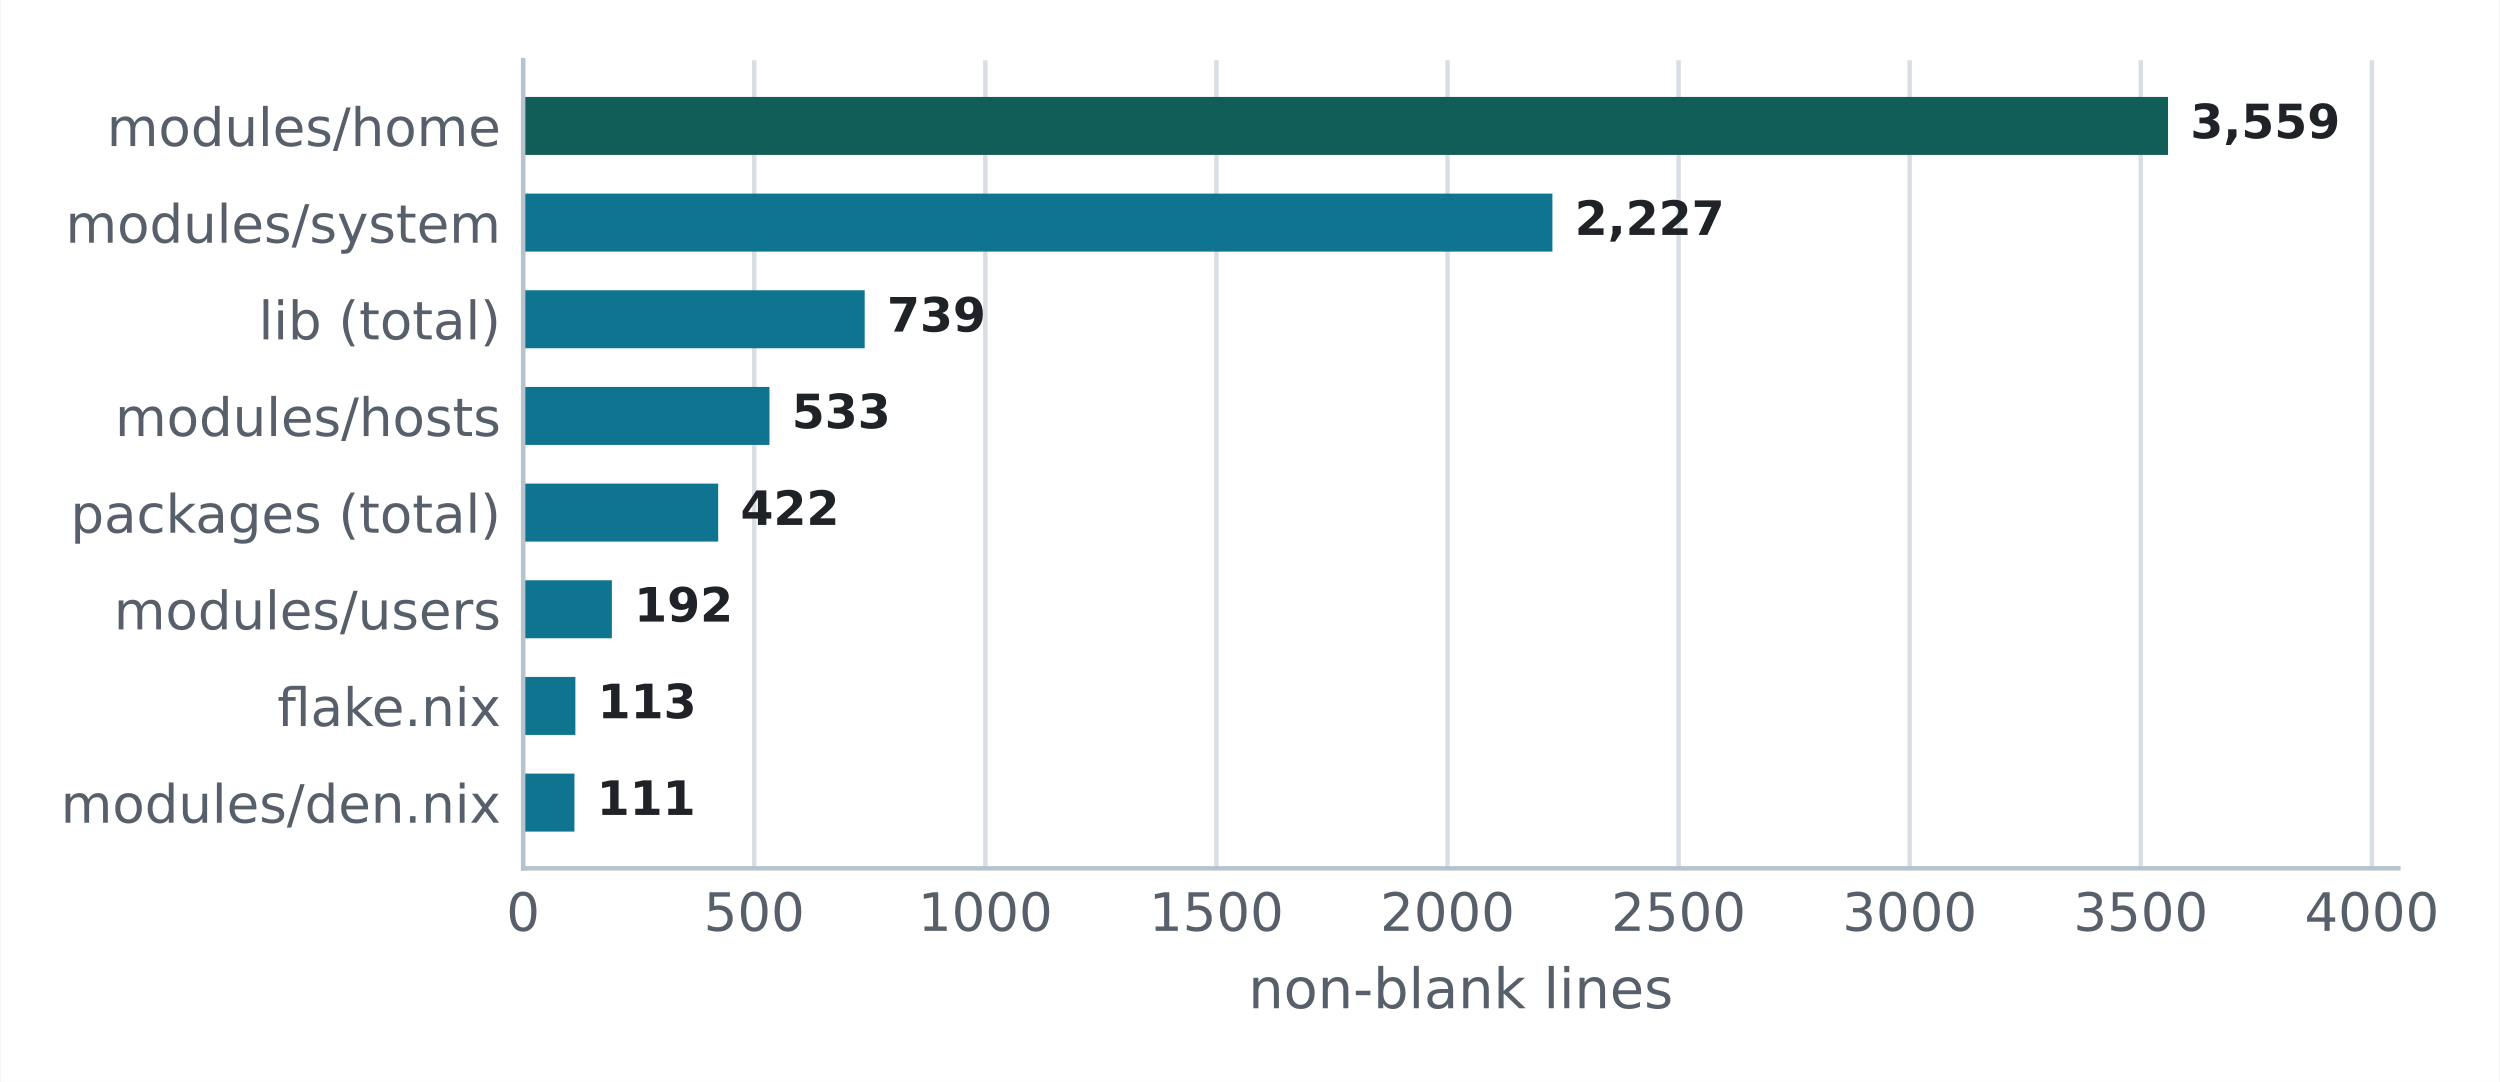
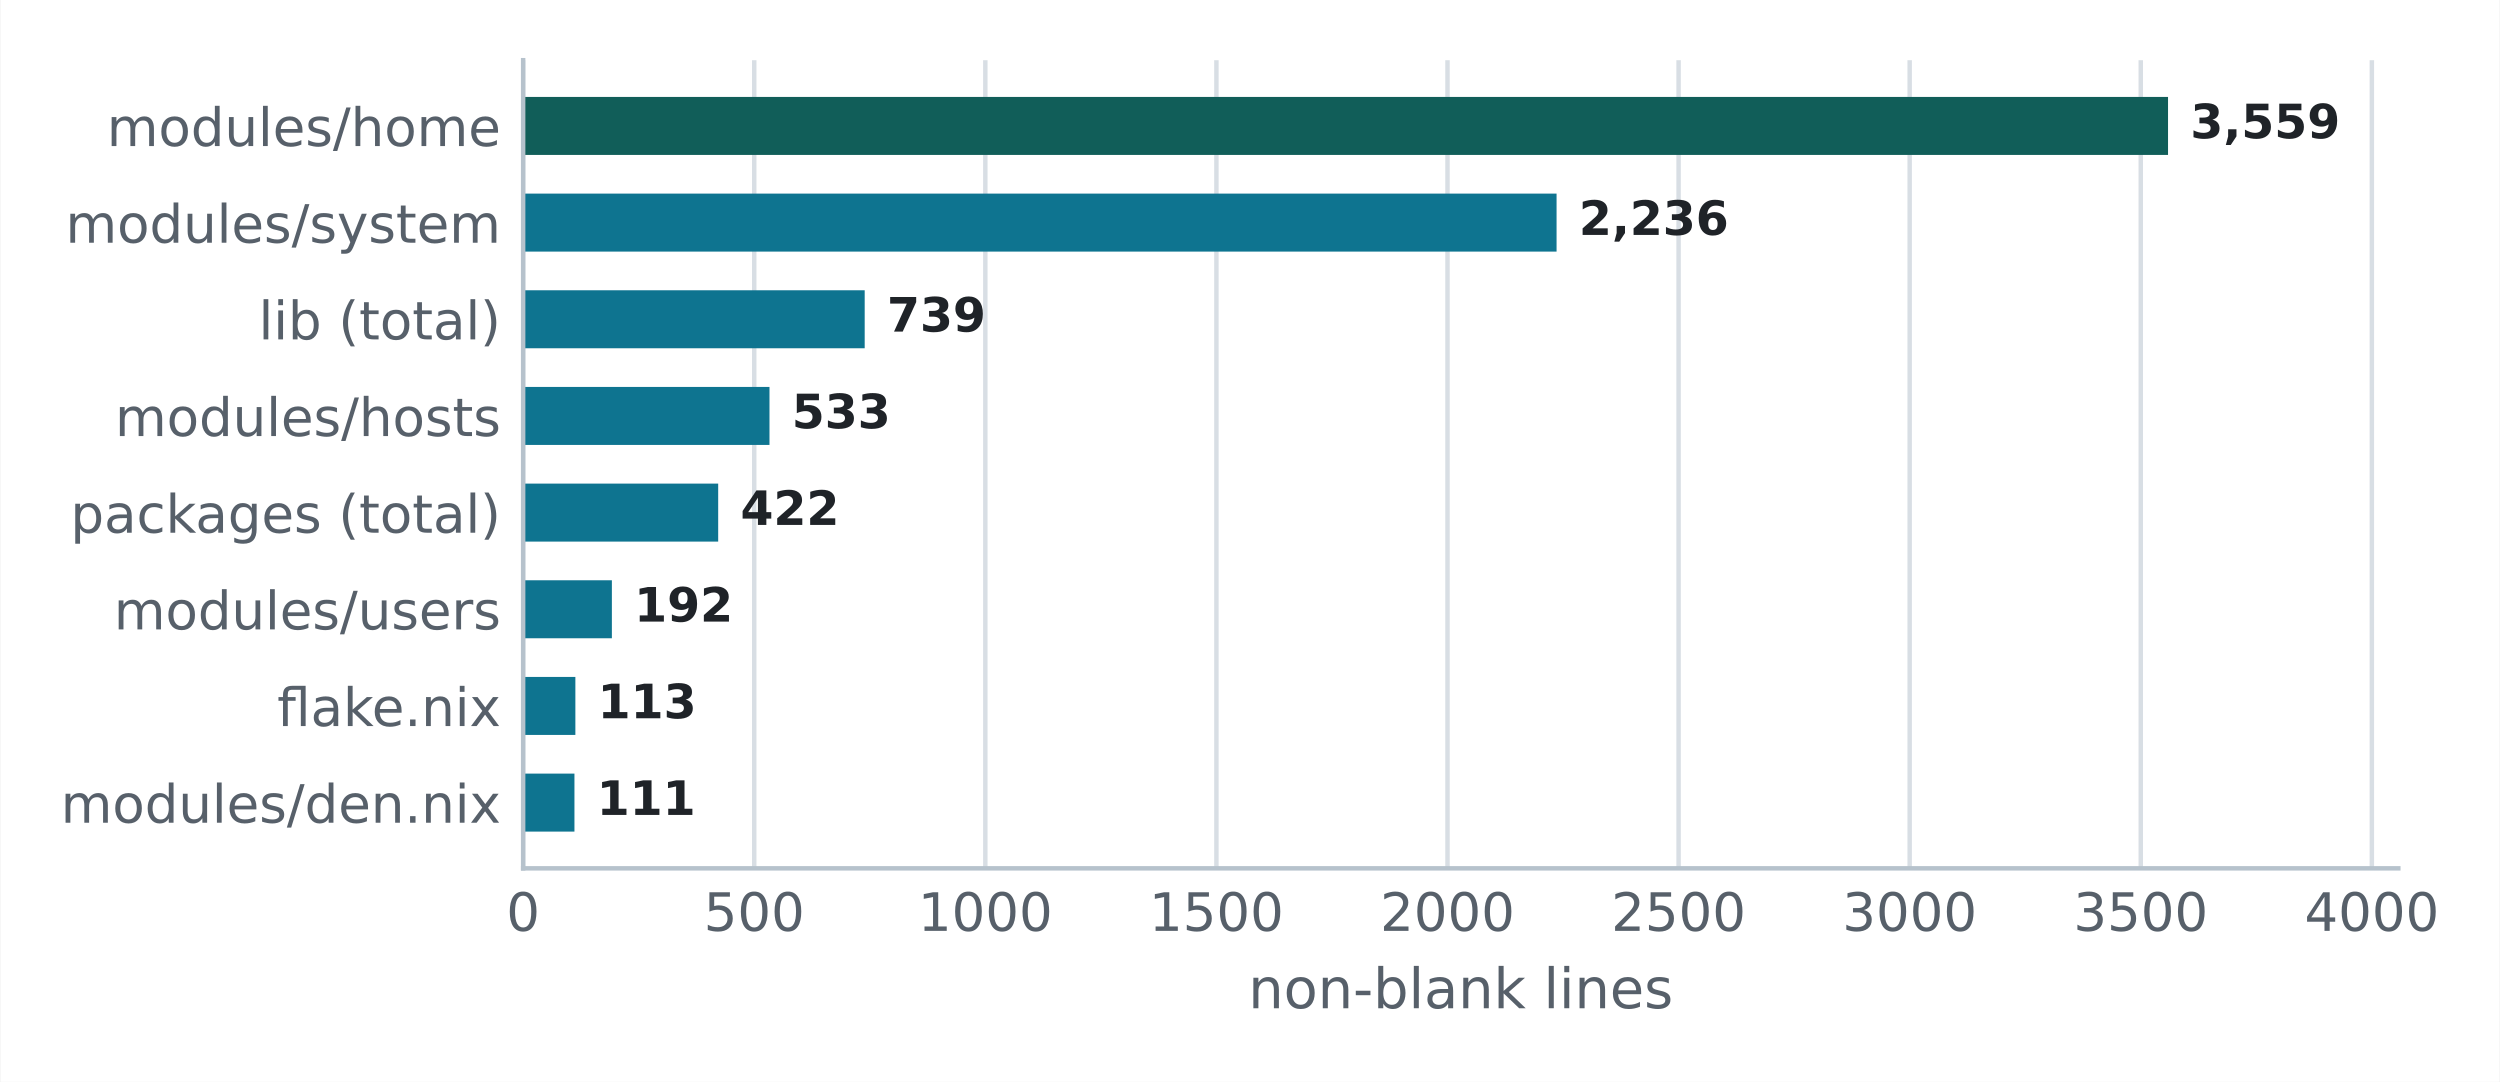
<svg xmlns="http://www.w3.org/2000/svg" xmlns:xlink="http://www.w3.org/1999/xlink" width="996" height="431" viewBox="0 0 448.295 194.078" version="1.1">
  <defs>
    <style type="text/css">*{stroke-linejoin: round; stroke-linecap: butt}</style>
  </defs>
  <g id="figure_1">
    <g id="patch_1">
      <path d="M 0 194.078  L 448.295 194.078  L 448.295 0  L 0 0  z " style="fill: #ffffff" />
    </g>
    <g id="axes_1">
      <g id="patch_2">
        <path d="M 93.751 155.778  L 430.153 155.778  L 430.153 10.8  L 93.751 10.8  z " style="fill: #ffffff" />
      </g>
      <g id="matplotlib.axis_1">
        <g id="xtick_1">
          <g id="line2d_1">
            <path d="M 93.751 155.778  L 93.751 10.8  " clip-path="url(#p3e5a0b3f8e)" style="fill: none; stroke: #d8dee4; stroke-width: 0.8; stroke-linecap: square" />
          </g>
          <g id="line2d_2" />
          <g id="text_1">
            <g style="fill: #57606a" transform="translate(90.72875 166.9954) scale(0.095 -0.095)">
              <defs>
                <path id="DejaVuSans-13" d="M 2034 4250  Q 1547 4250 1301 3770  Q 1056 3291 1056 2328  Q 1056 1369 1301 889  Q 1547 409 2034 409  Q 2525 409 2770 889  Q 3016 1369 3016 2328  Q 3016 3291 2770 3770  Q 2525 4250 2034 4250  z M 2034 4750  Q 2819 4750 3233 4129  Q 3647 3509 3647 2328  Q 3647 1150 3233 529  Q 2819 -91 2034 -91  Q 1250 -91 836 529  Q 422 1150 422 2328  Q 422 3509 836 4129  Q 1250 4750 2034 4750  z " transform="scale(0.015625)" />
              </defs>
              <use xlink:href="#DejaVuSans-13" />
            </g>
          </g>
        </g>
        <g id="xtick_2">
          <g id="line2d_3">
            <path d="M 135.208 155.778  L 135.208 10.8  " clip-path="url(#p3e5a0b3f8e)" style="fill: none; stroke: #d8dee4; stroke-width: 0.8; stroke-linecap: square" />
          </g>
          <g id="line2d_4" />
          <g id="text_2">
            <g style="fill: #57606a" transform="translate(126.1412 166.9954) scale(0.095 -0.095)">
              <defs>
                <path id="DejaVuSans-18" d="M 691 4666  L 3169 4666  L 3169 4134  L 1269 4134  L 1269 2991  Q 1406 3038 1543 3061  Q 1681 3084 1819 3084  Q 2600 3084 3056 2656  Q 3513 2228 3513 1497  Q 3513 744 3044 326  Q 2575 -91 1722 -91  Q 1428 -91 1123 -41  Q 819 9 494 109  L 494 744  Q 775 591 1075 516  Q 1375 441 1709 441  Q 2250 441 2565 725  Q 2881 1009 2881 1497  Q 2881 1984 2565 2268  Q 2250 2553 1709 2553  Q 1456 2553 1204 2497  Q 953 2441 691 2322  L 691 4666  z " transform="scale(0.015625)" />
              </defs>
              <use xlink:href="#DejaVuSans-18" />
              <use xlink:href="#DejaVuSans-13" transform="translate(63.625 0)" />
              <use xlink:href="#DejaVuSans-13" transform="translate(127.25 0)" />
            </g>
          </g>
        </g>
        <g id="xtick_3">
          <g id="line2d_5">
            <path d="M 176.665 155.778  L 176.665 10.8  " clip-path="url(#p3e5a0b3f8e)" style="fill: none; stroke: #d8dee4; stroke-width: 0.8; stroke-linecap: square" />
          </g>
          <g id="line2d_6" />
          <g id="text_3">
            <g style="fill: #57606a" transform="translate(164.5759 166.9954) scale(0.095 -0.095)">
              <defs>
                <path id="DejaVuSans-14" d="M 794 531  L 1825 531  L 1825 4091  L 703 3866  L 703 4441  L 1819 4666  L 2450 4666  L 2450 531  L 3481 531  L 3481 0  L 794 0  L 794 531  z " transform="scale(0.015625)" />
              </defs>
              <use xlink:href="#DejaVuSans-14" />
              <use xlink:href="#DejaVuSans-13" transform="translate(63.625 0)" />
              <use xlink:href="#DejaVuSans-13" transform="translate(127.25 0)" />
              <use xlink:href="#DejaVuSans-13" transform="translate(190.875 0)" />
            </g>
          </g>
        </g>
        <g id="xtick_4">
          <g id="line2d_7">
            <path d="M 218.122 155.778  L 218.122 10.8  " clip-path="url(#p3e5a0b3f8e)" style="fill: none; stroke: #d8dee4; stroke-width: 0.8; stroke-linecap: square" />
          </g>
          <g id="line2d_8" />
          <g id="text_4">
            <g style="fill: #57606a" transform="translate(206.0328 166.9954) scale(0.095 -0.095)">
              <use xlink:href="#DejaVuSans-14" />
              <use xlink:href="#DejaVuSans-18" transform="translate(63.625 0)" />
              <use xlink:href="#DejaVuSans-13" transform="translate(127.25 0)" />
              <use xlink:href="#DejaVuSans-13" transform="translate(190.875 0)" />
            </g>
          </g>
        </g>
        <g id="xtick_5">
          <g id="line2d_9">
            <path d="M 259.578 155.778  L 259.578 10.8  " clip-path="url(#p3e5a0b3f8e)" style="fill: none; stroke: #d8dee4; stroke-width: 0.8; stroke-linecap: square" />
          </g>
          <g id="line2d_10" />
          <g id="text_5">
            <g style="fill: #57606a" transform="translate(247.4896 166.9954) scale(0.095 -0.095)">
              <defs>
                <path id="DejaVuSans-15" d="M 1228 531  L 3431 531  L 3431 0  L 469 0  L 469 531  Q 828 903 1448 1529  Q 2069 2156 2228 2338  Q 2531 2678 2651 2914  Q 2772 3150 2772 3378  Q 2772 3750 2511 3984  Q 2250 4219 1831 4219  Q 1534 4219 1204 4116  Q 875 4013 500 3803  L 500 4441  Q 881 4594 1212 4672  Q 1544 4750 1819 4750  Q 2544 4750 2975 4387  Q 3406 4025 3406 3419  Q 3406 3131 3298 2873  Q 3191 2616 2906 2266  Q 2828 2175 2409 1742  Q 1991 1309 1228 531  z " transform="scale(0.015625)" />
              </defs>
              <use xlink:href="#DejaVuSans-15" />
              <use xlink:href="#DejaVuSans-13" transform="translate(63.625 0)" />
              <use xlink:href="#DejaVuSans-13" transform="translate(127.25 0)" />
              <use xlink:href="#DejaVuSans-13" transform="translate(190.875 0)" />
            </g>
          </g>
        </g>
        <g id="xtick_6">
          <g id="line2d_11">
            <path d="M 301.035 155.778  L 301.035 10.8  " clip-path="url(#p3e5a0b3f8e)" style="fill: none; stroke: #d8dee4; stroke-width: 0.8; stroke-linecap: square" />
          </g>
          <g id="line2d_12" />
          <g id="text_6">
            <g style="fill: #57606a" transform="translate(288.9465 166.9954) scale(0.095 -0.095)">
              <use xlink:href="#DejaVuSans-15" />
              <use xlink:href="#DejaVuSans-18" transform="translate(63.625 0)" />
              <use xlink:href="#DejaVuSans-13" transform="translate(127.25 0)" />
              <use xlink:href="#DejaVuSans-13" transform="translate(190.875 0)" />
            </g>
          </g>
        </g>
        <g id="xtick_7">
          <g id="line2d_13">
            <path d="M 342.492 155.778  L 342.492 10.8  " clip-path="url(#p3e5a0b3f8e)" style="fill: none; stroke: #d8dee4; stroke-width: 0.8; stroke-linecap: square" />
          </g>
          <g id="line2d_14" />
          <g id="text_7">
            <g style="fill: #57606a" transform="translate(330.4034 166.9954) scale(0.095 -0.095)">
              <defs>
                <path id="DejaVuSans-16" d="M 2597 2516  Q 3050 2419 3304 2112  Q 3559 1806 3559 1356  Q 3559 666 3084 287  Q 2609 -91 1734 -91  Q 1441 -91 1130 -33  Q 819 25 488 141  L 488 750  Q 750 597 1062 519  Q 1375 441 1716 441  Q 2309 441 2620 675  Q 2931 909 2931 1356  Q 2931 1769 2642 2001  Q 2353 2234 1838 2234  L 1294 2234  L 1294 2753  L 1863 2753  Q 2328 2753 2575 2939  Q 2822 3125 2822 3475  Q 2822 3834 2567 4026  Q 2313 4219 1838 4219  Q 1578 4219 1281 4162  Q 984 4106 628 3988  L 628 4550  Q 988 4650 1302 4700  Q 1616 4750 1894 4750  Q 2613 4750 3031 4423  Q 3450 4097 3450 3541  Q 3450 3153 3228 2886  Q 3006 2619 2597 2516  z " transform="scale(0.015625)" />
              </defs>
              <use xlink:href="#DejaVuSans-16" />
              <use xlink:href="#DejaVuSans-13" transform="translate(63.625 0)" />
              <use xlink:href="#DejaVuSans-13" transform="translate(127.25 0)" />
              <use xlink:href="#DejaVuSans-13" transform="translate(190.875 0)" />
            </g>
          </g>
        </g>
        <g id="xtick_8">
          <g id="line2d_15">
            <path d="M 383.949 155.778  L 383.949 10.8  " clip-path="url(#p3e5a0b3f8e)" style="fill: none; stroke: #d8dee4; stroke-width: 0.8; stroke-linecap: square" />
          </g>
          <g id="line2d_16" />
          <g id="text_8">
            <g style="fill: #57606a" transform="translate(371.8602 166.9954) scale(0.095 -0.095)">
              <use xlink:href="#DejaVuSans-16" />
              <use xlink:href="#DejaVuSans-18" transform="translate(63.625 0)" />
              <use xlink:href="#DejaVuSans-13" transform="translate(127.25 0)" />
              <use xlink:href="#DejaVuSans-13" transform="translate(190.875 0)" />
            </g>
          </g>
        </g>
        <g id="xtick_9">
          <g id="line2d_17">
            <path d="M 425.406 155.778  L 425.406 10.8  " clip-path="url(#p3e5a0b3f8e)" style="fill: none; stroke: #d8dee4; stroke-width: 0.8; stroke-linecap: square" />
          </g>
          <g id="line2d_18" />
          <g id="text_9">
            <g style="fill: #57606a" transform="translate(413.3171 166.9954) scale(0.095 -0.095)">
              <defs>
                <path id="DejaVuSans-17" d="M 2419 4116  L 825 1625  L 2419 1625  L 2419 4116  z M 2253 4666  L 3047 4666  L 3047 1625  L 3713 1625  L 3713 1100  L 3047 1100  L 3047 0  L 2419 0  L 2419 1100  L 313 1100  L 313 1709  L 2253 4666  z " transform="scale(0.015625)" />
              </defs>
              <use xlink:href="#DejaVuSans-17" />
              <use xlink:href="#DejaVuSans-13" transform="translate(63.625 0)" />
              <use xlink:href="#DejaVuSans-13" transform="translate(127.25 0)" />
              <use xlink:href="#DejaVuSans-13" transform="translate(190.875 0)" />
            </g>
          </g>
        </g>
        <g id="text_10">
          <g style="fill: #57606a" transform="translate(223.8428 180.8761) scale(0.1 -0.1)">
            <defs>
              <path id="DejaVuSans-51" d="M 3513 2113  L 3513 0  L 2938 0  L 2938 2094  Q 2938 2591 2744 2837  Q 2550 3084 2163 3084  Q 1697 3084 1428 2787  Q 1159 2491 1159 1978  L 1159 0  L 581 0  L 581 3500  L 1159 3500  L 1159 2956  Q 1366 3272 1645 3428  Q 1925 3584 2291 3584  Q 2894 3584 3203 3211  Q 3513 2838 3513 2113  z " transform="scale(0.015625)" />
              <path id="DejaVuSans-52" d="M 1959 3097  Q 1497 3097 1228 2736  Q 959 2375 959 1747  Q 959 1119 1226 758  Q 1494 397 1959 397  Q 2419 397 2687 759  Q 2956 1122 2956 1747  Q 2956 2369 2687 2733  Q 2419 3097 1959 3097  z M 1959 3584  Q 2709 3584 3137 3096  Q 3566 2609 3566 1747  Q 3566 888 3137 398  Q 2709 -91 1959 -91  Q 1206 -91 779 398  Q 353 888 353 1747  Q 353 2609 779 3096  Q 1206 3584 1959 3584  z " transform="scale(0.015625)" />
              <path id="DejaVuSans-10" d="M 313 2009  L 1997 2009  L 1997 1497  L 313 1497  L 313 2009  z " transform="scale(0.015625)" />
              <path id="DejaVuSans-45" d="M 3116 1747  Q 3116 2381 2855 2742  Q 2594 3103 2138 3103  Q 1681 3103 1420 2742  Q 1159 2381 1159 1747  Q 1159 1113 1420 752  Q 1681 391 2138 391  Q 2594 391 2855 752  Q 3116 1113 3116 1747  z M 1159 2969  Q 1341 3281 1617 3432  Q 1894 3584 2278 3584  Q 2916 3584 3314 3078  Q 3713 2572 3713 1747  Q 3713 922 3314 415  Q 2916 -91 2278 -91  Q 1894 -91 1617 61  Q 1341 213 1159 525  L 1159 0  L 581 0  L 581 4863  L 1159 4863  L 1159 2969  z " transform="scale(0.015625)" />
              <path id="DejaVuSans-4f" d="M 603 4863  L 1178 4863  L 1178 0  L 603 0  L 603 4863  z " transform="scale(0.015625)" />
              <path id="DejaVuSans-44" d="M 2194 1759  Q 1497 1759 1228 1600  Q 959 1441 959 1056  Q 959 750 1161 570  Q 1363 391 1709 391  Q 2188 391 2477 730  Q 2766 1069 2766 1631  L 2766 1759  L 2194 1759  z M 3341 1997  L 3341 0  L 2766 0  L 2766 531  Q 2569 213 2275 61  Q 1981 -91 1556 -91  Q 1019 -91 701 211  Q 384 513 384 1019  Q 384 1609 779 1909  Q 1175 2209 1959 2209  L 2766 2209  L 2766 2266  Q 2766 2663 2505 2880  Q 2244 3097 1772 3097  Q 1472 3097 1187 3025  Q 903 2953 641 2809  L 641 3341  Q 956 3463 1253 3523  Q 1550 3584 1831 3584  Q 2591 3584 2966 3190  Q 3341 2797 3341 1997  z " transform="scale(0.015625)" />
              <path id="DejaVuSans-4e" d="M 581 4863  L 1159 4863  L 1159 1991  L 2875 3500  L 3609 3500  L 1753 1863  L 3688 0  L 2938 0  L 1159 1709  L 1159 0  L 581 0  L 581 4863  z " transform="scale(0.015625)" />
              <path id="DejaVuSans-3" transform="scale(0.015625)" />
              <path id="DejaVuSans-4c" d="M 603 3500  L 1178 3500  L 1178 0  L 603 0  L 603 3500  z M 603 4863  L 1178 4863  L 1178 4134  L 603 4134  L 603 4863  z " transform="scale(0.015625)" />
              <path id="DejaVuSans-48" d="M 3597 1894  L 3597 1613  L 953 1613  Q 991 1019 1311 708  Q 1631 397 2203 397  Q 2534 397 2845 478  Q 3156 559 3463 722  L 3463 178  Q 3153 47 2828 -22  Q 2503 -91 2169 -91  Q 1331 -91 842 396  Q 353 884 353 1716  Q 353 2575 817 3079  Q 1281 3584 2069 3584  Q 2775 3584 3186 3129  Q 3597 2675 3597 1894  z M 3022 2063  Q 3016 2534 2758 2815  Q 2500 3097 2075 3097  Q 1594 3097 1305 2825  Q 1016 2553 972 2059  L 3022 2063  z " transform="scale(0.015625)" />
              <path id="DejaVuSans-56" d="M 2834 3397  L 2834 2853  Q 2591 2978 2328 3040  Q 2066 3103 1784 3103  Q 1356 3103 1142 2972  Q 928 2841 928 2578  Q 928 2378 1081 2264  Q 1234 2150 1697 2047  L 1894 2003  Q 2506 1872 2764 1633  Q 3022 1394 3022 966  Q 3022 478 2636 193  Q 2250 -91 1575 -91  Q 1294 -91 989 -36  Q 684 19 347 128  L 347 722  Q 666 556 975 473  Q 1284 391 1588 391  Q 1994 391 2212 530  Q 2431 669 2431 922  Q 2431 1156 2273 1281  Q 2116 1406 1581 1522  L 1381 1569  Q 847 1681 609 1914  Q 372 2147 372 2553  Q 372 3047 722 3315  Q 1072 3584 1716 3584  Q 2034 3584 2315 3537  Q 2597 3491 2834 3397  z " transform="scale(0.015625)" />
            </defs>
            <use xlink:href="#DejaVuSans-51" />
            <use xlink:href="#DejaVuSans-52" transform="translate(63.375 0)" />
            <use xlink:href="#DejaVuSans-51" transform="translate(124.5625 0)" />
            <use xlink:href="#DejaVuSans-10" transform="translate(187.9375 0)" />
            <use xlink:href="#DejaVuSans-45" transform="translate(224.0156 0)" />
            <use xlink:href="#DejaVuSans-4f" transform="translate(287.5 0)" />
            <use xlink:href="#DejaVuSans-44" transform="translate(315.2812 0)" />
            <use xlink:href="#DejaVuSans-51" transform="translate(376.5625 0)" />
            <use xlink:href="#DejaVuSans-4e" transform="translate(439.9375 0)" />
            <use xlink:href="#DejaVuSans-3" transform="translate(497.8438 0)" />
            <use xlink:href="#DejaVuSans-4f" transform="translate(529.625 0)" />
            <use xlink:href="#DejaVuSans-4c" transform="translate(557.4062 0)" />
            <use xlink:href="#DejaVuSans-51" transform="translate(585.1875 0)" />
            <use xlink:href="#DejaVuSans-48" transform="translate(648.5625 0)" />
            <use xlink:href="#DejaVuSans-56" transform="translate(710.0938 0)" />
          </g>
        </g>
      </g>
      <g id="matplotlib.axis_2">
        <g id="ytick_1">
          <g id="line2d_19" />
          <g id="text_11">
            <g style="fill: #57606a" transform="translate(10.8 147.5945) scale(0.095 -0.095)">
              <defs>
                <path id="DejaVuSans-50" d="M 3328 2828  Q 3544 3216 3844 3400  Q 4144 3584 4550 3584  Q 5097 3584 5394 3201  Q 5691 2819 5691 2113  L 5691 0  L 5113 0  L 5113 2094  Q 5113 2597 4934 2840  Q 4756 3084 4391 3084  Q 3944 3084 3684 2787  Q 3425 2491 3425 1978  L 3425 0  L 2847 0  L 2847 2094  Q 2847 2600 2669 2842  Q 2491 3084 2119 3084  Q 1678 3084 1418 2786  Q 1159 2488 1159 1978  L 1159 0  L 581 0  L 581 3500  L 1159 3500  L 1159 2956  Q 1356 3278 1631 3431  Q 1906 3584 2284 3584  Q 2666 3584 2933 3390  Q 3200 3197 3328 2828  z " transform="scale(0.015625)" />
                <path id="DejaVuSans-47" d="M 2906 2969  L 2906 4863  L 3481 4863  L 3481 0  L 2906 0  L 2906 525  Q 2725 213 2448 61  Q 2172 -91 1784 -91  Q 1150 -91 751 415  Q 353 922 353 1747  Q 353 2572 751 3078  Q 1150 3584 1784 3584  Q 2172 3584 2448 3432  Q 2725 3281 2906 2969  z M 947 1747  Q 947 1113 1208 752  Q 1469 391 1925 391  Q 2381 391 2643 752  Q 2906 1113 2906 1747  Q 2906 2381 2643 2742  Q 2381 3103 1925 3103  Q 1469 3103 1208 2742  Q 947 2381 947 1747  z " transform="scale(0.015625)" />
                <path id="DejaVuSans-58" d="M 544 1381  L 544 3500  L 1119 3500  L 1119 1403  Q 1119 906 1312 657  Q 1506 409 1894 409  Q 2359 409 2629 706  Q 2900 1003 2900 1516  L 2900 3500  L 3475 3500  L 3475 0  L 2900 0  L 2900 538  Q 2691 219 2414 64  Q 2138 -91 1772 -91  Q 1169 -91 856 284  Q 544 659 544 1381  z M 1991 3584  L 1991 3584  z " transform="scale(0.015625)" />
                <path id="DejaVuSans-12" d="M 1625 4666  L 2156 4666  L 531 -594  L 0 -594  L 1625 4666  z " transform="scale(0.015625)" />
                <path id="DejaVuSans-11" d="M 684 794  L 1344 794  L 1344 0  L 684 0  L 684 794  z " transform="scale(0.015625)" />
                <path id="DejaVuSans-5b" d="M 3513 3500  L 2247 1797  L 3578 0  L 2900 0  L 1881 1375  L 863 0  L 184 0  L 1544 1831  L 300 3500  L 978 3500  L 1906 2253  L 2834 3500  L 3513 3500  z " transform="scale(0.015625)" />
              </defs>
              <use xlink:href="#DejaVuSans-50" />
              <use xlink:href="#DejaVuSans-52" transform="translate(97.40625 0)" />
              <use xlink:href="#DejaVuSans-47" transform="translate(158.5938 0)" />
              <use xlink:href="#DejaVuSans-58" transform="translate(222.0781 0)" />
              <use xlink:href="#DejaVuSans-4f" transform="translate(285.4531 0)" />
              <use xlink:href="#DejaVuSans-48" transform="translate(313.2344 0)" />
              <use xlink:href="#DejaVuSans-56" transform="translate(374.7656 0)" />
              <use xlink:href="#DejaVuSans-12" transform="translate(426.8594 0)" />
              <use xlink:href="#DejaVuSans-47" transform="translate(460.5469 0)" />
              <use xlink:href="#DejaVuSans-48" transform="translate(524.0312 0)" />
              <use xlink:href="#DejaVuSans-51" transform="translate(585.5625 0)" />
              <use xlink:href="#DejaVuSans-11" transform="translate(648.9375 0)" />
              <use xlink:href="#DejaVuSans-51" transform="translate(680.7188 0)" />
              <use xlink:href="#DejaVuSans-4c" transform="translate(744.0938 0)" />
              <use xlink:href="#DejaVuSans-5b" transform="translate(771.875 0)" />
            </g>
          </g>
        </g>
        <g id="ytick_2">
          <g id="line2d_20" />
          <g id="text_12">
            <g style="fill: #57606a" transform="translate(49.6357 130.2526) scale(0.095 -0.095)">
              <defs>
                <path id="DejaVuSans-13b0" d="M 1831 4863  L 3431 4863  L 3431 0  L 2853 0  L 2853 4384  L 1825 4384  Q 1516 4384 1395 4259  Q 1275 4134 1275 3809  L 1275 3500  L 2222 3500  L 2222 3053  L 1275 3053  L 1275 0  L 697 0  L 697 3053  L 147 3053  L 147 3500  L 697 3500  L 697 3744  Q 697 4328 969 4595  Q 1241 4863 1831 4863  z " transform="scale(0.015625)" />
              </defs>
              <use xlink:href="#DejaVuSans-13b0" />
              <use xlink:href="#DejaVuSans-44" transform="translate(62.98438 0)" />
              <use xlink:href="#DejaVuSans-4e" transform="translate(124.2656 0)" />
              <use xlink:href="#DejaVuSans-48" transform="translate(178.6094 0)" />
              <use xlink:href="#DejaVuSans-11" transform="translate(240.1406 0)" />
              <use xlink:href="#DejaVuSans-51" transform="translate(271.9219 0)" />
              <use xlink:href="#DejaVuSans-4c" transform="translate(335.2969 0)" />
              <use xlink:href="#DejaVuSans-5b" transform="translate(363.0781 0)" />
            </g>
          </g>
        </g>
        <g id="ytick_3">
          <g id="line2d_21" />
          <g id="text_13">
            <g style="fill: #57606a" transform="translate(20.32969 112.9108) scale(0.095 -0.095)">
              <defs>
                <path id="DejaVuSans-55" d="M 2631 2963  Q 2534 3019 2420 3045  Q 2306 3072 2169 3072  Q 1681 3072 1420 2755  Q 1159 2438 1159 1844  L 1159 0  L 581 0  L 581 3500  L 1159 3500  L 1159 2956  Q 1341 3275 1631 3429  Q 1922 3584 2338 3584  Q 2397 3584 2469 3576  Q 2541 3569 2628 3553  L 2631 2963  z " transform="scale(0.015625)" />
              </defs>
              <use xlink:href="#DejaVuSans-50" />
              <use xlink:href="#DejaVuSans-52" transform="translate(97.40625 0)" />
              <use xlink:href="#DejaVuSans-47" transform="translate(158.5938 0)" />
              <use xlink:href="#DejaVuSans-58" transform="translate(222.0781 0)" />
              <use xlink:href="#DejaVuSans-4f" transform="translate(285.4531 0)" />
              <use xlink:href="#DejaVuSans-48" transform="translate(313.2344 0)" />
              <use xlink:href="#DejaVuSans-56" transform="translate(374.7656 0)" />
              <use xlink:href="#DejaVuSans-12" transform="translate(426.8594 0)" />
              <use xlink:href="#DejaVuSans-58" transform="translate(460.5469 0)" />
              <use xlink:href="#DejaVuSans-56" transform="translate(523.9219 0)" />
              <use xlink:href="#DejaVuSans-48" transform="translate(576.0156 0)" />
              <use xlink:href="#DejaVuSans-55" transform="translate(637.5469 0)" />
              <use xlink:href="#DejaVuSans-56" transform="translate(678.6562 0)" />
            </g>
          </g>
        </g>
        <g id="ytick_4">
          <g id="line2d_22" />
          <g id="text_14">
            <g style="fill: #57606a" transform="translate(12.5382 95.569) scale(0.095 -0.095)">
              <defs>
                <path id="DejaVuSans-53" d="M 1159 525  L 1159 -1331  L 581 -1331  L 581 3500  L 1159 3500  L 1159 2969  Q 1341 3281 1617 3432  Q 1894 3584 2278 3584  Q 2916 3584 3314 3078  Q 3713 2572 3713 1747  Q 3713 922 3314 415  Q 2916 -91 2278 -91  Q 1894 -91 1617 61  Q 1341 213 1159 525  z M 3116 1747  Q 3116 2381 2855 2742  Q 2594 3103 2138 3103  Q 1681 3103 1420 2742  Q 1159 2381 1159 1747  Q 1159 1113 1420 752  Q 1681 391 2138 391  Q 2594 391 2855 752  Q 3116 1113 3116 1747  z " transform="scale(0.015625)" />
                <path id="DejaVuSans-46" d="M 3122 3366  L 3122 2828  Q 2878 2963 2633 3030  Q 2388 3097 2138 3097  Q 1578 3097 1268 2742  Q 959 2388 959 1747  Q 959 1106 1268 751  Q 1578 397 2138 397  Q 2388 397 2633 464  Q 2878 531 3122 666  L 3122 134  Q 2881 22 2623 -34  Q 2366 -91 2075 -91  Q 1284 -91 818 406  Q 353 903 353 1747  Q 353 2603 823 3093  Q 1294 3584 2113 3584  Q 2378 3584 2631 3529  Q 2884 3475 3122 3366  z " transform="scale(0.015625)" />
                <path id="DejaVuSans-4a" d="M 2906 1791  Q 2906 2416 2648 2759  Q 2391 3103 1925 3103  Q 1463 3103 1205 2759  Q 947 2416 947 1791  Q 947 1169 1205 825  Q 1463 481 1925 481  Q 2391 481 2648 825  Q 2906 1169 2906 1791  z M 3481 434  Q 3481 -459 3084 -895  Q 2688 -1331 1869 -1331  Q 1566 -1331 1297 -1286  Q 1028 -1241 775 -1147  L 775 -588  Q 1028 -725 1275 -790  Q 1522 -856 1778 -856  Q 2344 -856 2625 -561  Q 2906 -266 2906 331  L 2906 616  Q 2728 306 2450 153  Q 2172 0 1784 0  Q 1141 0 747 490  Q 353 981 353 1791  Q 353 2603 747 3093  Q 1141 3584 1784 3584  Q 2172 3584 2450 3431  Q 2728 3278 2906 2969  L 2906 3500  L 3481 3500  L 3481 434  z " transform="scale(0.015625)" />
                <path id="DejaVuSans-b" d="M 1984 4856  Q 1566 4138 1362 3434  Q 1159 2731 1159 2009  Q 1159 1288 1364 580  Q 1569 -128 1984 -844  L 1484 -844  Q 1016 -109 783 600  Q 550 1309 550 2009  Q 550 2706 781 3412  Q 1013 4119 1484 4856  L 1984 4856  z " transform="scale(0.015625)" />
                <path id="DejaVuSans-57" d="M 1172 4494  L 1172 3500  L 2356 3500  L 2356 3053  L 1172 3053  L 1172 1153  Q 1172 725 1289 603  Q 1406 481 1766 481  L 2356 481  L 2356 0  L 1766 0  Q 1100 0 847 248  Q 594 497 594 1153  L 594 3053  L 172 3053  L 172 3500  L 594 3500  L 594 4494  L 1172 4494  z " transform="scale(0.015625)" />
                <path id="DejaVuSans-c" d="M 513 4856  L 1013 4856  Q 1481 4119 1714 3412  Q 1947 2706 1947 2009  Q 1947 1309 1714 600  Q 1481 -109 1013 -844  L 513 -844  Q 928 -128 1133 580  Q 1338 1288 1338 2009  Q 1338 2731 1133 3434  Q 928 4138 513 4856  z " transform="scale(0.015625)" />
              </defs>
              <use xlink:href="#DejaVuSans-53" />
              <use xlink:href="#DejaVuSans-44" transform="translate(63.48438 0)" />
              <use xlink:href="#DejaVuSans-46" transform="translate(124.7656 0)" />
              <use xlink:href="#DejaVuSans-4e" transform="translate(179.75 0)" />
              <use xlink:href="#DejaVuSans-44" transform="translate(235.9062 0)" />
              <use xlink:href="#DejaVuSans-4a" transform="translate(297.1875 0)" />
              <use xlink:href="#DejaVuSans-48" transform="translate(360.6719 0)" />
              <use xlink:href="#DejaVuSans-56" transform="translate(422.2031 0)" />
              <use xlink:href="#DejaVuSans-3" transform="translate(474.2969 0)" />
              <use xlink:href="#DejaVuSans-b" transform="translate(506.0781 0)" />
              <use xlink:href="#DejaVuSans-57" transform="translate(545.0938 0)" />
              <use xlink:href="#DejaVuSans-52" transform="translate(584.2969 0)" />
              <use xlink:href="#DejaVuSans-57" transform="translate(645.4844 0)" />
              <use xlink:href="#DejaVuSans-44" transform="translate(684.6875 0)" />
              <use xlink:href="#DejaVuSans-4f" transform="translate(745.9688 0)" />
              <use xlink:href="#DejaVuSans-c" transform="translate(773.75 0)" />
            </g>
          </g>
        </g>
        <g id="ytick_5">
          <g id="line2d_23" />
          <g id="text_15">
            <g style="fill: #57606a" transform="translate(20.54344 78.22717) scale(0.095 -0.095)">
              <defs>
                <path id="DejaVuSans-4b" d="M 3513 2113  L 3513 0  L 2938 0  L 2938 2094  Q 2938 2591 2744 2837  Q 2550 3084 2163 3084  Q 1697 3084 1428 2787  Q 1159 2491 1159 1978  L 1159 0  L 581 0  L 581 4863  L 1159 4863  L 1159 2956  Q 1366 3272 1645 3428  Q 1925 3584 2291 3584  Q 2894 3584 3203 3211  Q 3513 2838 3513 2113  z " transform="scale(0.015625)" />
              </defs>
              <use xlink:href="#DejaVuSans-50" />
              <use xlink:href="#DejaVuSans-52" transform="translate(97.40625 0)" />
              <use xlink:href="#DejaVuSans-47" transform="translate(158.5938 0)" />
              <use xlink:href="#DejaVuSans-58" transform="translate(222.0781 0)" />
              <use xlink:href="#DejaVuSans-4f" transform="translate(285.4531 0)" />
              <use xlink:href="#DejaVuSans-48" transform="translate(313.2344 0)" />
              <use xlink:href="#DejaVuSans-56" transform="translate(374.7656 0)" />
              <use xlink:href="#DejaVuSans-12" transform="translate(426.8594 0)" />
              <use xlink:href="#DejaVuSans-4b" transform="translate(460.5469 0)" />
              <use xlink:href="#DejaVuSans-52" transform="translate(523.9219 0)" />
              <use xlink:href="#DejaVuSans-56" transform="translate(585.1094 0)" />
              <use xlink:href="#DejaVuSans-57" transform="translate(637.2031 0)" />
              <use xlink:href="#DejaVuSans-56" transform="translate(676.4062 0)" />
            </g>
          </g>
        </g>
        <g id="ytick_6">
          <g id="line2d_24" />
          <g id="text_16">
            <g style="fill: #57606a" transform="translate(46.28695 60.88535) scale(0.095 -0.095)">
              <use xlink:href="#DejaVuSans-4f" />
              <use xlink:href="#DejaVuSans-4c" transform="translate(27.78125 0)" />
              <use xlink:href="#DejaVuSans-45" transform="translate(55.5625 0)" />
              <use xlink:href="#DejaVuSans-3" transform="translate(119.0469 0)" />
              <use xlink:href="#DejaVuSans-b" transform="translate(150.8281 0)" />
              <use xlink:href="#DejaVuSans-57" transform="translate(189.8438 0)" />
              <use xlink:href="#DejaVuSans-52" transform="translate(229.0469 0)" />
              <use xlink:href="#DejaVuSans-57" transform="translate(290.2344 0)" />
              <use xlink:href="#DejaVuSans-44" transform="translate(329.4375 0)" />
              <use xlink:href="#DejaVuSans-4f" transform="translate(390.7188 0)" />
              <use xlink:href="#DejaVuSans-c" transform="translate(418.5 0)" />
            </g>
          </g>
        </g>
        <g id="ytick_7">
          <g id="line2d_25" />
          <g id="text_17">
            <g style="fill: #57606a" transform="translate(11.655 43.54352) scale(0.095 -0.095)">
              <defs>
                <path id="DejaVuSans-5c" d="M 2059 -325  Q 1816 -950 1584 -1140  Q 1353 -1331 966 -1331  L 506 -1331  L 506 -850  L 844 -850  Q 1081 -850 1212 -737  Q 1344 -625 1503 -206  L 1606 56  L 191 3500  L 800 3500  L 1894 763  L 2988 3500  L 3597 3500  L 2059 -325  z " transform="scale(0.015625)" />
              </defs>
              <use xlink:href="#DejaVuSans-50" />
              <use xlink:href="#DejaVuSans-52" transform="translate(97.40625 0)" />
              <use xlink:href="#DejaVuSans-47" transform="translate(158.5938 0)" />
              <use xlink:href="#DejaVuSans-58" transform="translate(222.0781 0)" />
              <use xlink:href="#DejaVuSans-4f" transform="translate(285.4531 0)" />
              <use xlink:href="#DejaVuSans-48" transform="translate(313.2344 0)" />
              <use xlink:href="#DejaVuSans-56" transform="translate(374.7656 0)" />
              <use xlink:href="#DejaVuSans-12" transform="translate(426.8594 0)" />
              <use xlink:href="#DejaVuSans-56" transform="translate(460.5469 0)" />
              <use xlink:href="#DejaVuSans-5c" transform="translate(512.6406 0)" />
              <use xlink:href="#DejaVuSans-56" transform="translate(571.8281 0)" />
              <use xlink:href="#DejaVuSans-57" transform="translate(623.9219 0)" />
              <use xlink:href="#DejaVuSans-48" transform="translate(663.125 0)" />
              <use xlink:href="#DejaVuSans-50" transform="translate(724.6562 0)" />
            </g>
          </g>
        </g>
        <g id="ytick_8">
          <g id="line2d_26" />
          <g id="text_18">
            <g style="fill: #57606a" transform="translate(19.06648 26.2017) scale(0.095 -0.095)">
              <use xlink:href="#DejaVuSans-50" />
              <use xlink:href="#DejaVuSans-52" transform="translate(97.40625 0)" />
              <use xlink:href="#DejaVuSans-47" transform="translate(158.5938 0)" />
              <use xlink:href="#DejaVuSans-58" transform="translate(222.0781 0)" />
              <use xlink:href="#DejaVuSans-4f" transform="translate(285.4531 0)" />
              <use xlink:href="#DejaVuSans-48" transform="translate(313.2344 0)" />
              <use xlink:href="#DejaVuSans-56" transform="translate(374.7656 0)" />
              <use xlink:href="#DejaVuSans-12" transform="translate(426.8594 0)" />
              <use xlink:href="#DejaVuSans-4b" transform="translate(460.5469 0)" />
              <use xlink:href="#DejaVuSans-52" transform="translate(523.9219 0)" />
              <use xlink:href="#DejaVuSans-50" transform="translate(585.1094 0)" />
              <use xlink:href="#DejaVuSans-48" transform="translate(682.5156 0)" />
            </g>
          </g>
        </g>
      </g>
      <g id="patch_3">
        <path d="M 93.751 149.188  L 102.954 149.188  L 102.954 138.783  L 93.751 138.783  z " clip-path="url(#p3e5a0b3f8e)" style="fill: #0e7490" />
      </g>
      <g id="patch_4">
        <path d="M 93.751 131.846  L 103.12 131.846  L 103.12 121.441  L 93.751 121.441  z " clip-path="url(#p3e5a0b3f8e)" style="fill: #0e7490" />
      </g>
      <g id="patch_5">
        <path d="M 93.751 114.504  L 109.67 114.504  L 109.67 104.099  L 93.751 104.099  z " clip-path="url(#p3e5a0b3f8e)" style="fill: #0e7490" />
      </g>
      <g id="patch_6">
        <path d="M 93.751 97.162  L 128.741 97.162  L 128.741 86.757  L 93.751 86.757  z " clip-path="url(#p3e5a0b3f8e)" style="fill: #0e7490" />
      </g>
      <g id="patch_7">
        <path d="M 93.751 79.82  L 137.944 79.82  L 137.944 69.415  L 93.751 69.415  z " clip-path="url(#p3e5a0b3f8e)" style="fill: #0e7490" />
      </g>
      <g id="patch_8">
        <path d="M 93.751 62.479  L 155.024 62.479  L 155.024 52.074  L 93.751 52.074  z " clip-path="url(#p3e5a0b3f8e)" style="fill: #0e7490" />
      </g>
      <g id="patch_9">
-         <path d="M 93.751 45.137  L 278.4 45.137  L 278.4 34.732  L 93.751 34.732  z " clip-path="url(#p3e5a0b3f8e)" style="fill: #0e7490" />
+         <path d="M 93.751 45.137  L 279.146 45.137  L 279.146 34.732  L 93.751 34.732  z " clip-path="url(#p3e5a0b3f8e)" style="fill: #0e7490" />
      </g>
      <g id="patch_10">
        <path d="M 93.751 27.795  L 388.841 27.795  L 388.841 17.39  L 93.751 17.39  z " clip-path="url(#p3e5a0b3f8e)" style="fill: #115e59" />
      </g>
      <g id="patch_11">
        <path d="M 93.751 155.778  L 93.751 10.8  " style="fill: none; stroke: #b6c2cc; stroke-width: 0.8; stroke-linejoin: miter; stroke-linecap: square" />
      </g>
      <g id="patch_12">
        <path d="M 93.751 155.778  L 430.153 155.778  " style="fill: none; stroke: #b6c2cc; stroke-width: 0.8; stroke-linejoin: miter; stroke-linecap: square" />
      </g>
      <g id="text_19">
        <g style="fill: #1f2328" transform="translate(106.9544 146.1932) scale(0.085 -0.085)">
          <defs>
            <path id="DejaVuSans-Bold-14" d="M 750 831  L 1813 831  L 1813 3847  L 722 3622  L 722 4441  L 1806 4666  L 2950 4666  L 2950 831  L 4013 831  L 4013 0  L 750 0  L 750 831  z " transform="scale(0.015625)" />
          </defs>
          <use xlink:href="#DejaVuSans-Bold-14" />
          <use xlink:href="#DejaVuSans-Bold-14" transform="translate(69.57812 0)" />
          <use xlink:href="#DejaVuSans-Bold-14" transform="translate(139.1562 0)" />
        </g>
      </g>
      <g id="text_20">
        <g style="fill: #1f2328" transform="translate(107.1202 128.8514) scale(0.085 -0.085)">
          <defs>
            <path id="DejaVuSans-Bold-16" d="M 2981 2516  Q 3453 2394 3698 2092  Q 3944 1791 3944 1325  Q 3944 631 3412 270  Q 2881 -91 1863 -91  Q 1503 -91 1142 -33  Q 781 25 428 141  L 428 1069  Q 766 900 1098 814  Q 1431 728 1753 728  Q 2231 728 2486 893  Q 2741 1059 2741 1369  Q 2741 1688 2480 1852  Q 2219 2016 1709 2016  L 1228 2016  L 1228 2791  L 1734 2791  Q 2188 2791 2409 2933  Q 2631 3075 2631 3366  Q 2631 3634 2415 3781  Q 2200 3928 1806 3928  Q 1516 3928 1219 3862  Q 922 3797 628 3669  L 628 4550  Q 984 4650 1334 4700  Q 1684 4750 2022 4750  Q 2931 4750 3382 4451  Q 3834 4153 3834 3553  Q 3834 3144 3618 2883  Q 3403 2622 2981 2516  z " transform="scale(0.015625)" />
          </defs>
          <use xlink:href="#DejaVuSans-Bold-14" />
          <use xlink:href="#DejaVuSans-Bold-14" transform="translate(69.57812 0)" />
          <use xlink:href="#DejaVuSans-Bold-16" transform="translate(139.1562 0)" />
        </g>
      </g>
      <g id="text_21">
        <g style="fill: #1f2328" transform="translate(113.6704 111.5096) scale(0.085 -0.085)">
          <defs>
            <path id="DejaVuSans-Bold-1c" d="M 641 103  L 641 966  Q 928 831 1190 764  Q 1453 697 1709 697  Q 2247 697 2547 995  Q 2847 1294 2900 1881  Q 2688 1725 2447 1647  Q 2206 1569 1925 1569  Q 1209 1569 770 1986  Q 331 2403 331 3084  Q 331 3838 820 4291  Q 1309 4744 2131 4744  Q 3044 4744 3544 4128  Q 4044 3513 4044 2388  Q 4044 1231 3459 570  Q 2875 -91 1856 -91  Q 1528 -91 1228 -42  Q 928 6 641 103  z M 2125 2350  Q 2441 2350 2600 2554  Q 2759 2759 2759 3169  Q 2759 3575 2600 3781  Q 2441 3988 2125 3988  Q 1809 3988 1650 3781  Q 1491 3575 1491 3169  Q 1491 2759 1650 2554  Q 1809 2350 2125 2350  z " transform="scale(0.015625)" />
            <path id="DejaVuSans-Bold-15" d="M 1844 884  L 3897 884  L 3897 0  L 506 0  L 506 884  L 2209 2388  Q 2438 2594 2547 2791  Q 2656 2988 2656 3200  Q 2656 3528 2436 3728  Q 2216 3928 1850 3928  Q 1569 3928 1234 3808  Q 900 3688 519 3450  L 519 4475  Q 925 4609 1322 4679  Q 1719 4750 2100 4750  Q 2938 4750 3402 4381  Q 3866 4013 3866 3353  Q 3866 2972 3669 2642  Q 3472 2313 2841 1759  L 1844 884  z " transform="scale(0.015625)" />
          </defs>
          <use xlink:href="#DejaVuSans-Bold-14" />
          <use xlink:href="#DejaVuSans-Bold-1c" transform="translate(69.57812 0)" />
          <use xlink:href="#DejaVuSans-Bold-15" transform="translate(139.1562 0)" />
        </g>
      </g>
      <g id="text_22">
        <g style="fill: #1f2328" transform="translate(132.7405 94.16775) scale(0.085 -0.085)">
          <defs>
            <path id="DejaVuSans-Bold-17" d="M 2356 3675  L 1038 1722  L 2356 1722  L 2356 3675  z M 2156 4666  L 3494 4666  L 3494 1722  L 4159 1722  L 4159 850  L 3494 850  L 3494 0  L 2356 0  L 2356 850  L 288 850  L 288 1881  L 2156 4666  z " transform="scale(0.015625)" />
          </defs>
          <use xlink:href="#DejaVuSans-Bold-17" />
          <use xlink:href="#DejaVuSans-Bold-15" transform="translate(69.57812 0)" />
          <use xlink:href="#DejaVuSans-Bold-15" transform="translate(139.1562 0)" />
        </g>
      </g>
      <g id="text_23">
        <g style="fill: #1f2328" transform="translate(141.944 76.82592) scale(0.085 -0.085)">
          <defs>
            <path id="DejaVuSans-Bold-18" d="M 678 4666  L 3669 4666  L 3669 3781  L 1638 3781  L 1638 3059  Q 1775 3097 1914 3117  Q 2053 3138 2203 3138  Q 3056 3138 3531 2711  Q 4006 2284 4006 1522  Q 4006 766 3489 337  Q 2972 -91 2053 -91  Q 1656 -91 1267 -14  Q 878 63 494 219  L 494 1166  Q 875 947 1217 837  Q 1559 728 1863 728  Q 2300 728 2551 942  Q 2803 1156 2803 1522  Q 2803 1891 2551 2103  Q 2300 2316 1863 2316  Q 1603 2316 1309 2248  Q 1016 2181 678 2041  L 678 4666  z " transform="scale(0.015625)" />
          </defs>
          <use xlink:href="#DejaVuSans-Bold-18" />
          <use xlink:href="#DejaVuSans-Bold-16" transform="translate(69.57812 0)" />
          <use xlink:href="#DejaVuSans-Bold-16" transform="translate(139.1562 0)" />
        </g>
      </g>
      <g id="text_24">
        <g style="fill: #1f2328" transform="translate(159.0242 59.4841) scale(0.085 -0.085)">
          <defs>
            <path id="DejaVuSans-Bold-1a" d="M 428 4666  L 3944 4666  L 3944 3988  L 2125 0  L 953 0  L 2675 3781  L 428 3781  L 428 4666  z " transform="scale(0.015625)" />
          </defs>
          <use xlink:href="#DejaVuSans-Bold-1a" />
          <use xlink:href="#DejaVuSans-Bold-16" transform="translate(69.57812 0)" />
          <use xlink:href="#DejaVuSans-Bold-1c" transform="translate(139.1562 0)" />
        </g>
      </g>
      <g id="text_25">
-         <g style="fill: #1f2328" transform="translate(282.3998 42.14227) scale(0.085 -0.085)">
+         <g style="fill: #1f2328" transform="translate(283.146 42.14227) scale(0.085 -0.085)">
          <defs>
            <path id="DejaVuSans-Bold-f" d="M 653 1209  L 1778 1209  L 1778 256  L 1006 -909  L 341 -909  L 653 256  L 653 1209  z " transform="scale(0.015625)" />
+             <path id="DejaVuSans-Bold-19" d="M 2316 2303  Q 2000 2303 1842 2098  Q 1684 1894 1684 1484  Q 1684 1075 1842 870  Q 2000 666 2316 666  Q 2634 666 2792 870  Q 2950 1075 2950 1484  Q 2950 1894 2792 2098  Q 2634 2303 2316 2303  z M 3803 4544  L 3803 3681  Q 3506 3822 3243 3889  Q 2981 3956 2731 3956  Q 2194 3956 1894 3657  Q 1594 3359 1544 2772  Q 1750 2925 1990 3001  Q 2231 3078 2516 3078  Q 3231 3078 3670 2659  Q 4109 2241 4109 1563  Q 4109 813 3618 361  Q 3128 -91 2303 -91  Q 1394 -91 895 523  Q 397 1138 397 2266  Q 397 3422 980 4083  Q 1563 4744 2578 4744  Q 2900 4744 3203 4694  Q 3506 4644 3803 4544  z " transform="scale(0.015625)" />
          </defs>
          <use xlink:href="#DejaVuSans-Bold-15" />
          <use xlink:href="#DejaVuSans-Bold-f" transform="translate(69.57812 0)" />
          <use xlink:href="#DejaVuSans-Bold-15" transform="translate(107.5625 0)" />
-           <use xlink:href="#DejaVuSans-Bold-15" transform="translate(177.1406 0)" />
-           <use xlink:href="#DejaVuSans-Bold-1a" transform="translate(246.7188 0)" />
+           <use xlink:href="#DejaVuSans-Bold-16" transform="translate(177.1406 0)" />
+           <use xlink:href="#DejaVuSans-Bold-19" transform="translate(246.7188 0)" />
        </g>
      </g>
      <g id="text_26">
        <g style="fill: #1f2328" transform="translate(392.8409 24.80045) scale(0.085 -0.085)">
          <use xlink:href="#DejaVuSans-Bold-16" />
          <use xlink:href="#DejaVuSans-Bold-f" transform="translate(69.57812 0)" />
          <use xlink:href="#DejaVuSans-Bold-18" transform="translate(107.5625 0)" />
          <use xlink:href="#DejaVuSans-Bold-18" transform="translate(177.1406 0)" />
          <use xlink:href="#DejaVuSans-Bold-1c" transform="translate(246.7188 0)" />
        </g>
      </g>
    </g>
  </g>
  <defs>
    <clipPath id="p3e5a0b3f8e">
      <rect x="93.751" y="10.8" width="336.403" height="144.978" />
    </clipPath>
  </defs>
</svg>
